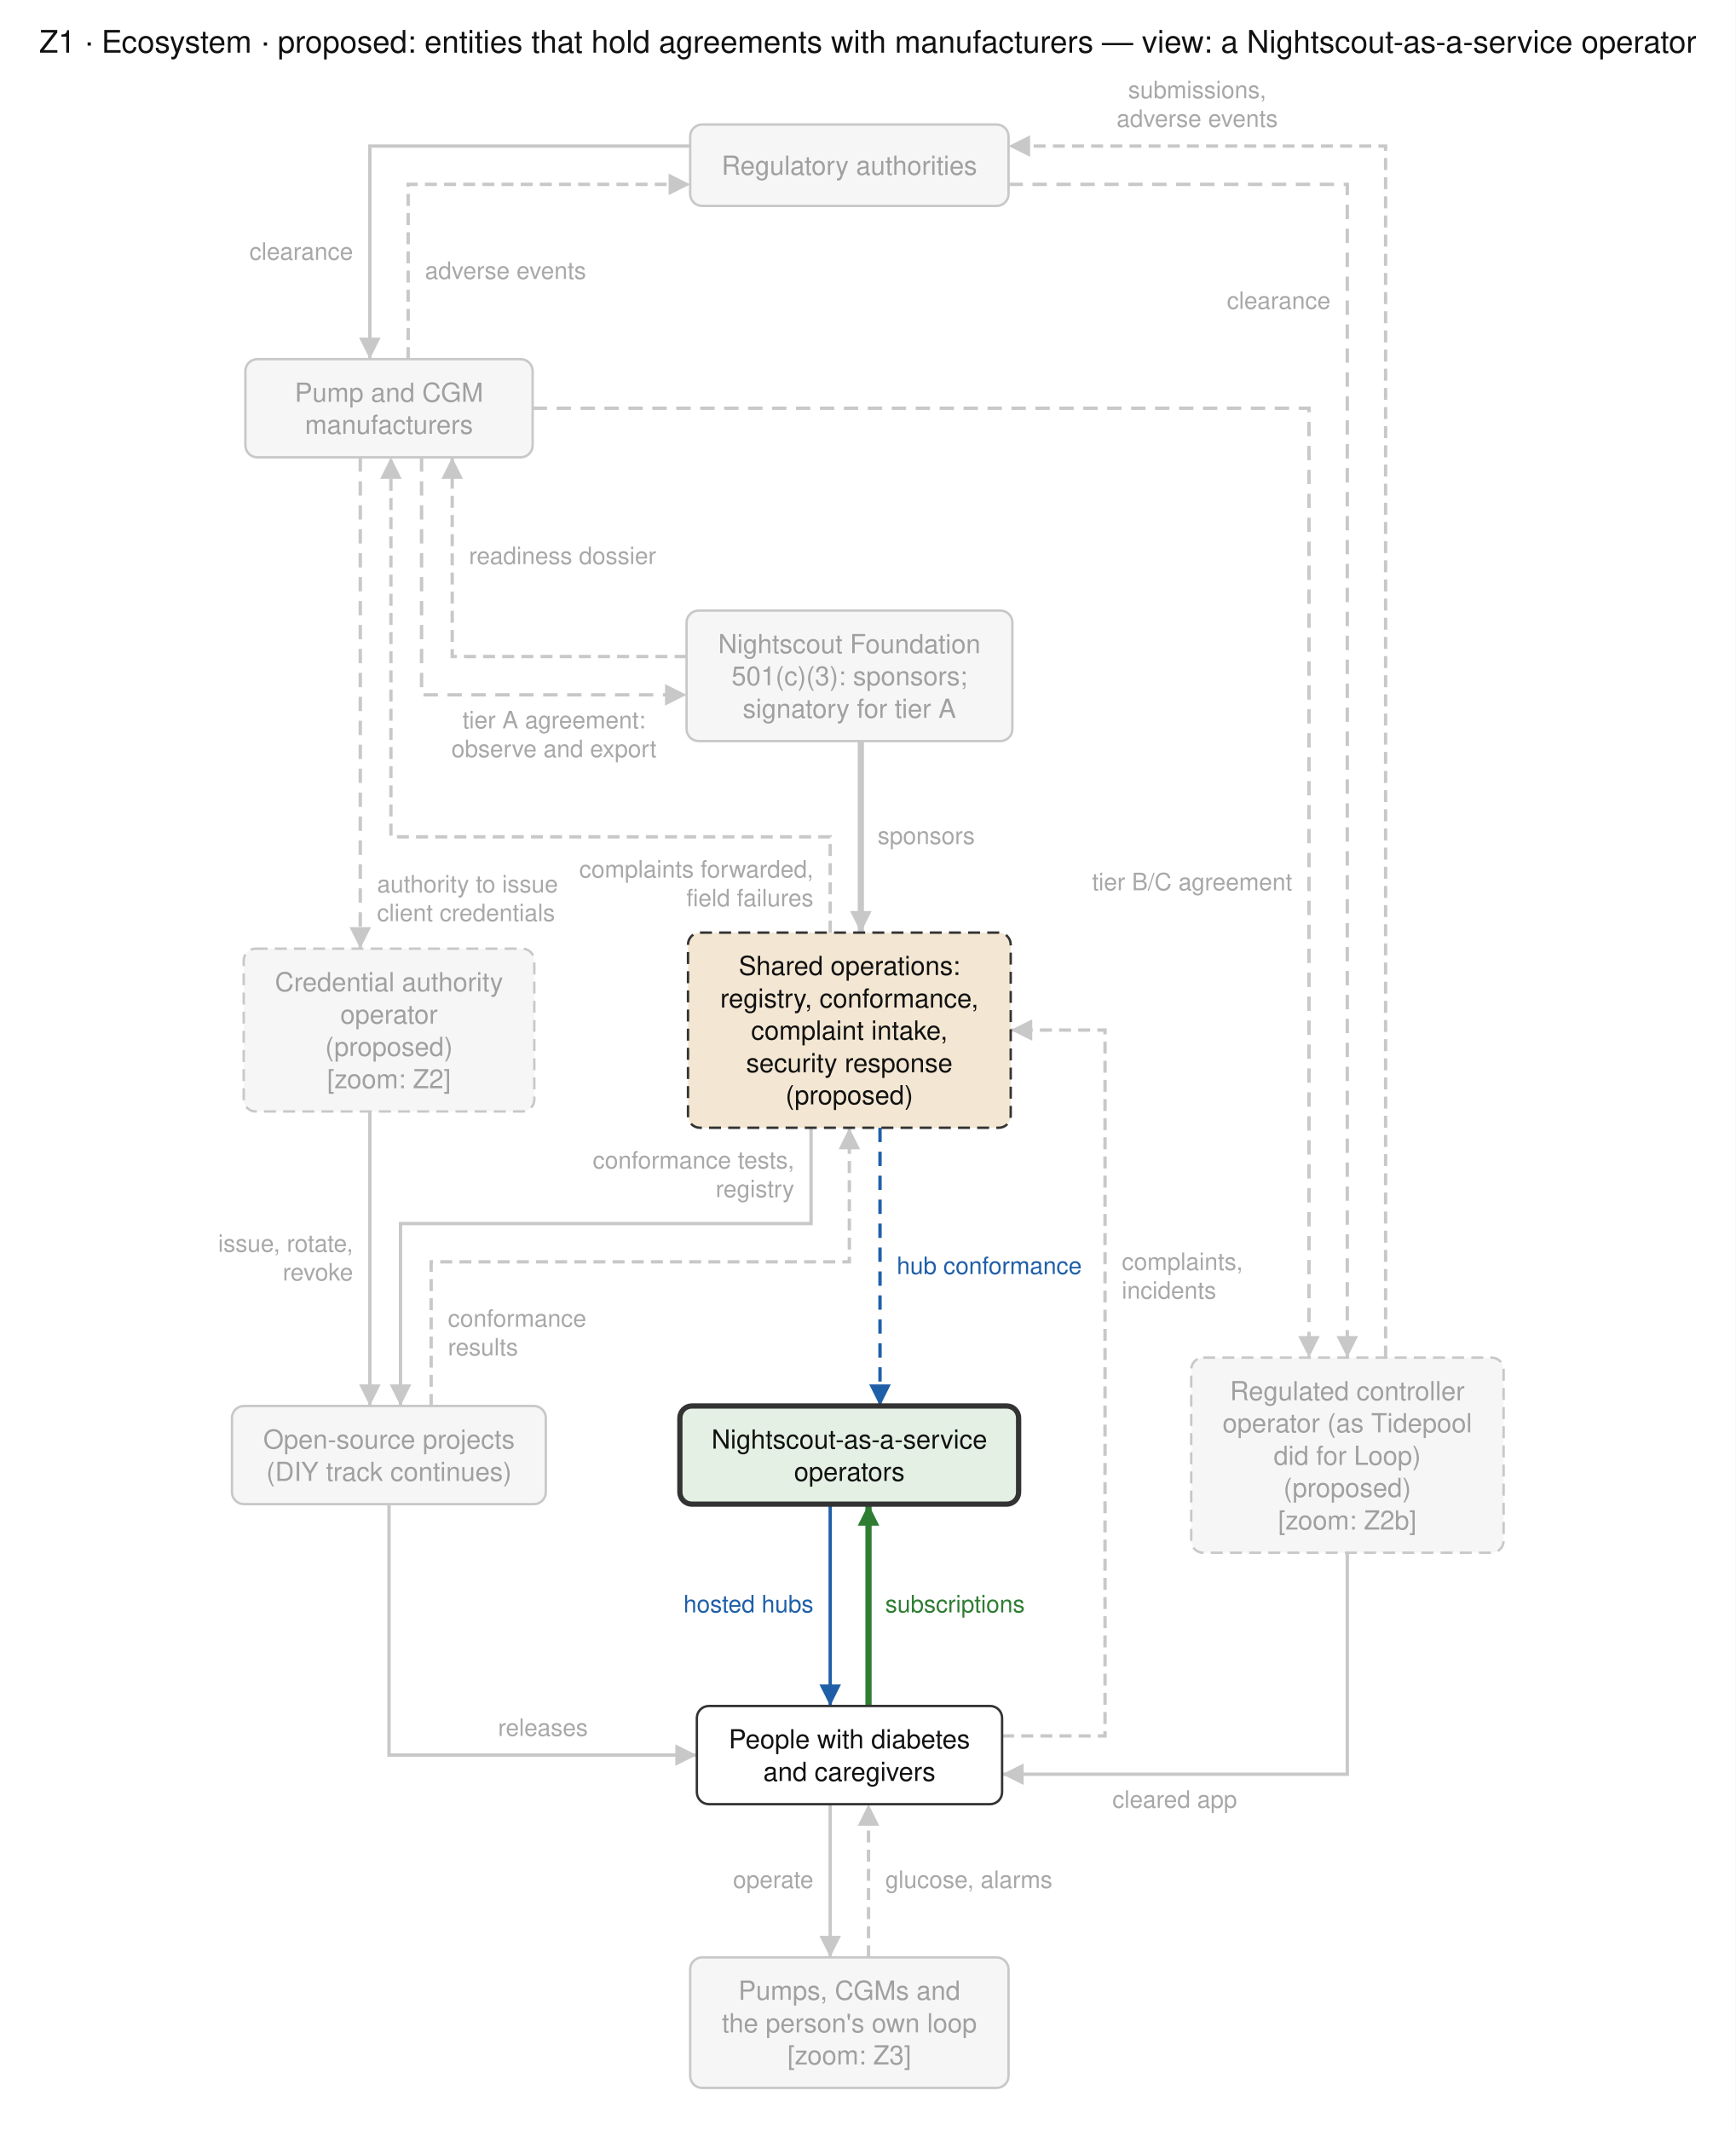
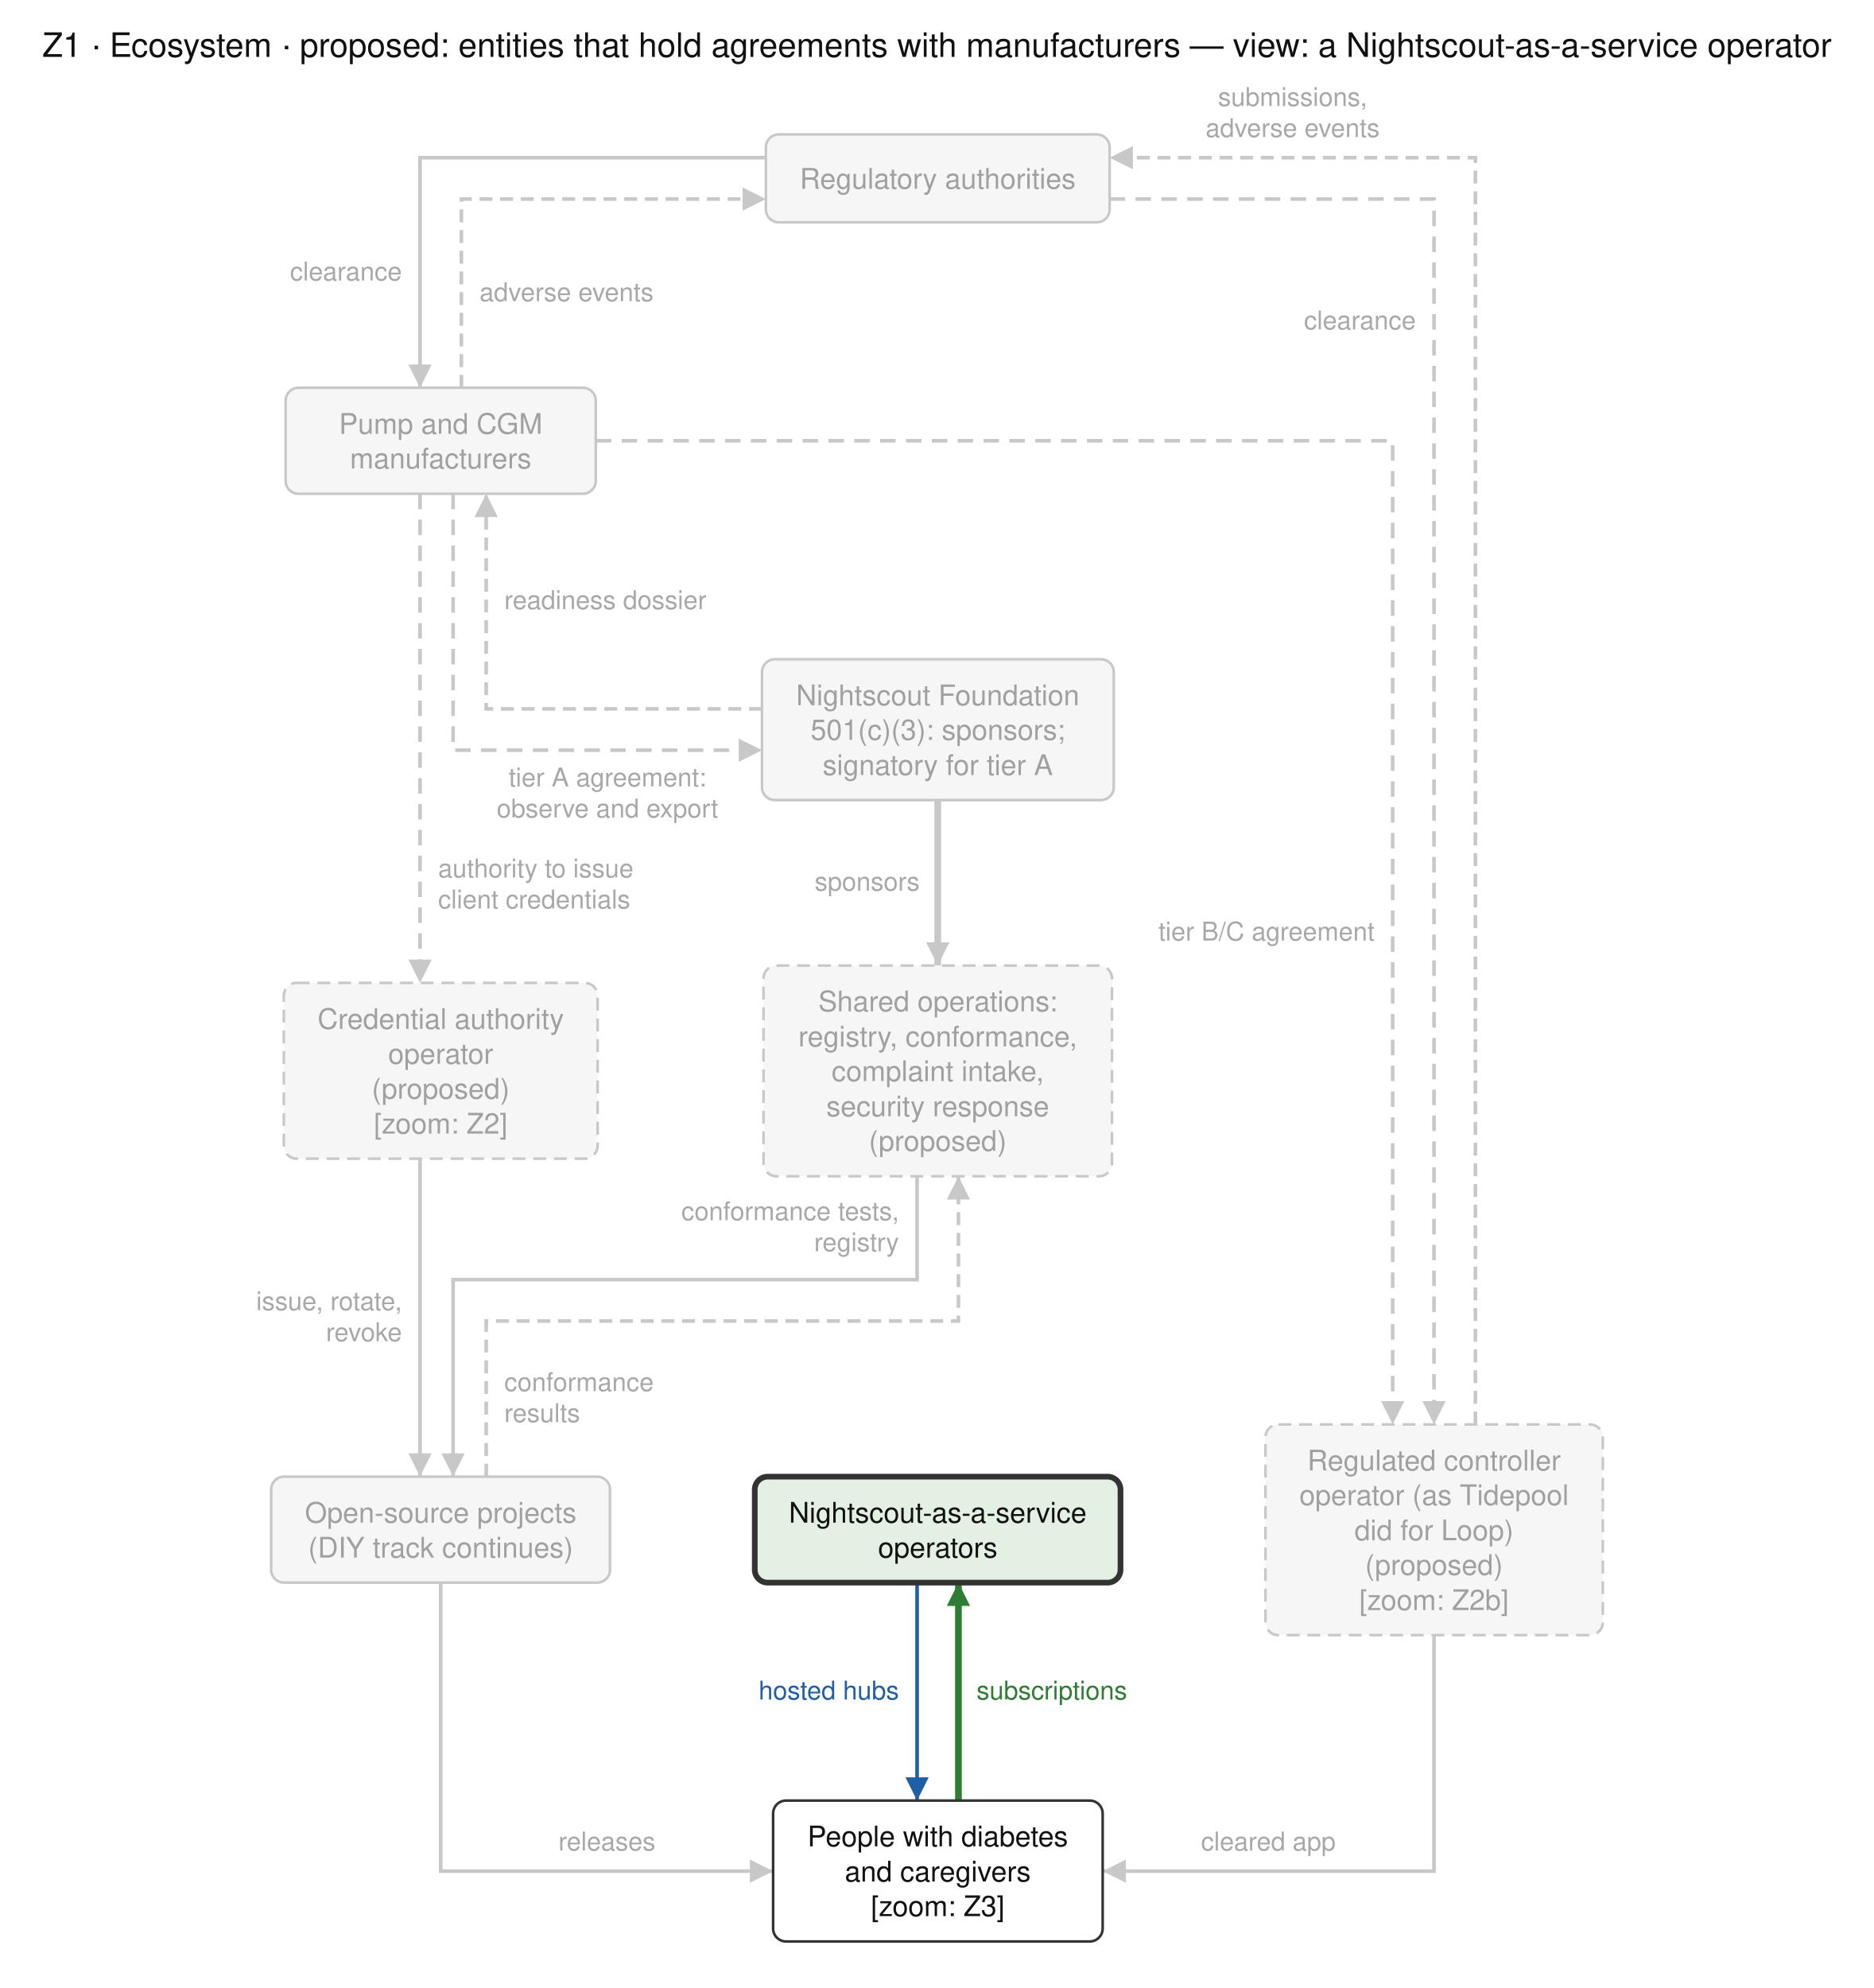
- <svg xmlns="http://www.w3.org/2000/svg" width="725" height="890" viewBox="0 0 725 890" font-family="Helvetica, Arial, sans-serif">
+ <svg xmlns="http://www.w3.org/2000/svg" width="725" height="769" viewBox="0 0 725 769" font-family="Helvetica, Arial, sans-serif">
  <defs>
    <marker id="ah1f5fa8" viewBox="0 0 10 10" refX="10" refY="5" markerUnits="userSpaceOnUse" markerWidth="9" markerHeight="9" orient="auto-start-reverse">
      <path d="M0,0 L10,5 L0,10 z" fill="#1f5fa8" />
    </marker>
    <marker id="ah2e7d32" viewBox="0 0 10 10" refX="10" refY="5" markerUnits="userSpaceOnUse" markerWidth="9" markerHeight="9" orient="auto-start-reverse">
      <path d="M0,0 L10,5 L0,10 z" fill="#2e7d32" />
    </marker>
    <marker id="ah555555" viewBox="0 0 10 10" refX="10" refY="5" markerUnits="userSpaceOnUse" markerWidth="9" markerHeight="9" orient="auto-start-reverse">
      <path d="M0,0 L10,5 L0,10 z" fill="#555555" />
    </marker>
    <marker id="ah888888" viewBox="0 0 10 10" refX="10" refY="5" markerUnits="userSpaceOnUse" markerWidth="9" markerHeight="9" orient="auto-start-reverse">
      <path d="M0,0 L10,5 L0,10 z" fill="#888888" />
    </marker>
    <marker id="ahb5541b" viewBox="0 0 10 10" refX="10" refY="5" markerUnits="userSpaceOnUse" markerWidth="9" markerHeight="9" orient="auto-start-reverse">
      <path d="M0,0 L10,5 L0,10 z" fill="#b5541b" />
    </marker>
    <marker id="ahc8c8c8" viewBox="0 0 10 10" refX="10" refY="5" markerUnits="userSpaceOnUse" markerWidth="9" markerHeight="9" orient="auto-start-reverse">
      <path d="M0,0 L10,5 L0,10 z" fill="#c8c8c8" />
    </marker>
  </defs>
-   <rect x="0" y="0" width="725" height="890" fill="#ffffff" />
+   <rect x="0" y="0" width="725" height="769" fill="#ffffff" />
  <text x="362.5" y="22" font-size="13" text-anchor="middle" fill="#111">Z1 · Ecosystem · proposed: entities that hold agreements with manufacturers — view: a Nightscout-as-a-service operator</text>
-   <g transform="translate(78.9,0.0)">
+   <g transform="translate(86.9,0.0)">
    <g class="edge">
      <path class="edge" d="M209.4,61.0 L75.6,61.0 L75.6,150.0" fill="none" stroke="#c8c8c8" stroke-width="1.4" stroke-linecap="butt" marker-end="url(#ahc8c8c8)" />
    </g>
    <g class="edge">
      <path class="edge" d="M91.6,150.0 L91.6,77.0 L209.4,77.0" fill="none" stroke="#c8c8c8" stroke-width="1.4" stroke-dasharray="5,3" stroke-linecap="butt" marker-end="url(#ahc8c8c8)" />
    </g>
    <g class="edge">
-       <path class="edge" d="M342.4,77.0 L483.9,77.0 L483.9,567.0" fill="none" stroke="#c8c8c8" stroke-width="1.4" stroke-dasharray="6,4" stroke-linecap="butt" marker-end="url(#ahc8c8c8)" />
+       <path class="edge" d="M342.4,77.0 L467.9,77.0 L467.9,551.0" fill="none" stroke="#c8c8c8" stroke-width="1.4" stroke-dasharray="6,4" stroke-linecap="butt" marker-end="url(#ahc8c8c8)" />
    </g>
    <g class="edge">
-       <path class="edge" d="M499.9,567.0 L499.9,61.0 L342.4,61.0" fill="none" stroke="#c8c8c8" stroke-width="1.4" stroke-dasharray="5,3" stroke-linecap="butt" marker-end="url(#ahc8c8c8)" />
+       <path class="edge" d="M483.9,551.0 L483.9,61.0 L342.4,61.0" fill="none" stroke="#c8c8c8" stroke-width="1.4" stroke-dasharray="5,3" stroke-linecap="butt" marker-end="url(#ahc8c8c8)" />
    </g>
    <g class="edge">
-       <path class="edge" d="M97.2,191.0 L97.2,290.2 L207.9,290.2" fill="none" stroke="#c8c8c8" stroke-width="1.4" stroke-dasharray="6,4" stroke-linecap="butt" marker-end="url(#ahc8c8c8)" />
+       <path class="edge" d="M88.4,191.0 L88.4,290.2 L207.9,290.2" fill="none" stroke="#c8c8c8" stroke-width="1.4" stroke-dasharray="6,4" stroke-linecap="butt" marker-end="url(#ahc8c8c8)" />
    </g>
    <g class="edge">
-       <path class="edge" d="M207.9,274.2 L110.0,274.2 L110.0,191.0" fill="none" stroke="#c8c8c8" stroke-width="1.4" stroke-dasharray="5,3" stroke-linecap="butt" marker-end="url(#ahc8c8c8)" />
+       <path class="edge" d="M207.9,274.2 L101.2,274.2 L101.2,191.0" fill="none" stroke="#c8c8c8" stroke-width="1.4" stroke-dasharray="5,3" stroke-linecap="butt" marker-end="url(#ahc8c8c8)" />
    </g>
    <g class="edge">
-       <path class="edge" d="M71.6,191.0 L71.6,396.2" fill="none" stroke="#c8c8c8" stroke-width="1.4" stroke-dasharray="6,4" stroke-linecap="butt" marker-end="url(#ahc8c8c8)" />
+       <path class="edge" d="M75.6,191.0 L75.6,380.2" fill="none" stroke="#c8c8c8" stroke-width="1.4" stroke-dasharray="6,4" stroke-linecap="butt" marker-end="url(#ahc8c8c8)" />
    </g>
    <g class="edge">
-       <path class="edge" d="M143.6,170.5 L467.9,170.5 L467.9,567.0" fill="none" stroke="#c8c8c8" stroke-width="1.4" stroke-dasharray="6,4" stroke-linecap="butt" marker-end="url(#ahc8c8c8)" />
+       <path class="edge" d="M143.6,170.5 L451.9,170.5 L451.9,551.0" fill="none" stroke="#c8c8c8" stroke-width="1.4" stroke-dasharray="6,4" stroke-linecap="butt" marker-end="url(#ahc8c8c8)" />
    </g>
    <g class="edge">
-       <path class="edge" d="M280.7,309.5 L280.7,389.5" fill="none" stroke="#c8c8c8" stroke-width="2.6" stroke-linecap="butt" marker-end="url(#ahc8c8c8)" />
+       <path class="edge" d="M275.9,309.5 L275.9,373.5" fill="none" stroke="#c8c8c8" stroke-width="2.6" stroke-linecap="butt" marker-end="url(#ahc8c8c8)" />
    </g>
    <g class="edge">
-       <path class="edge" d="M267.9,389.5 L267.9,349.5 L84.4,349.5 L84.4,191.0" fill="none" stroke="#c8c8c8" stroke-width="1.4" stroke-dasharray="5,3" stroke-linecap="butt" marker-end="url(#ahc8c8c8)" />
+       <path class="edge" d="M75.6,448.2 L75.6,571.2" fill="none" stroke="#c8c8c8" stroke-width="1.4" stroke-linecap="butt" marker-end="url(#ahc8c8c8)" />
    </g>
    <g class="edge">
-       <path class="edge" d="M75.6,464.2 L75.6,587.2" fill="none" stroke="#c8c8c8" stroke-width="1.4" stroke-linecap="butt" marker-end="url(#ahc8c8c8)" />
+       <path class="edge" d="M267.9,455.0 L267.9,495.0 L88.4,495.0 L88.4,571.2" fill="none" stroke="#c8c8c8" stroke-width="1.4" stroke-linecap="butt" marker-end="url(#ahc8c8c8)" />
    </g>
    <g class="edge">
-       <path class="edge" d="M259.9,471.0 L259.9,511.0 L88.4,511.0 L88.4,587.2" fill="none" stroke="#c8c8c8" stroke-width="1.4" stroke-linecap="butt" marker-end="url(#ahc8c8c8)" />
+       <path class="edge" d="M101.2,571.2 L101.2,511.0 L283.9,511.0 L283.9,455.0" fill="none" stroke="#c8c8c8" stroke-width="1.4" stroke-dasharray="5,3" stroke-linecap="butt" marker-end="url(#ahc8c8c8)" />
    </g>
    <g class="edge">
-       <path class="edge" d="M101.2,587.2 L101.2,527.0 L275.9,527.0 L275.9,471.0" fill="none" stroke="#c8c8c8" stroke-width="1.4" stroke-dasharray="5,3" stroke-linecap="butt" marker-end="url(#ahc8c8c8)" />
+       <path class="edge" d="M267.9,612.2 L267.9,696.5" fill="none" stroke="#1f5fa8" stroke-width="1.4" stroke-linecap="butt" marker-end="url(#ah1f5fa8)" />
    </g>
    <g class="edge">
-       <path class="edge" d="M288.7,471.0 L288.7,587.2" fill="none" stroke="#1f5fa8" stroke-width="1.4" stroke-dasharray="6,4" stroke-linecap="butt" marker-end="url(#ah1f5fa8)" />
+       <path class="edge" d="M283.9,696.5 L283.9,612.2" fill="none" stroke="#2e7d32" stroke-width="2.6" stroke-linecap="butt" marker-end="url(#ah2e7d32)" />
    </g>
    <g class="edge">
-       <path class="edge" d="M267.9,628.2 L267.9,712.5" fill="none" stroke="#1f5fa8" stroke-width="1.4" stroke-linecap="butt" marker-end="url(#ah1f5fa8)" />
+       <path class="edge" d="M467.9,632.5 L467.9,723.8 L339.7,723.8" fill="none" stroke="#c8c8c8" stroke-width="1.4" stroke-linecap="butt" marker-end="url(#ahc8c8c8)" />
    </g>
    <g class="edge">
-       <path class="edge" d="M283.9,712.5 L283.9,628.2" fill="none" stroke="#2e7d32" stroke-width="2.6" stroke-linecap="butt" marker-end="url(#ah2e7d32)" />
-     </g>
-     <g class="edge">
-       <path class="edge" d="M483.9,648.5 L483.9,741.0 L339.7,741.0" fill="none" stroke="#c8c8c8" stroke-width="1.4" stroke-linecap="butt" marker-end="url(#ahc8c8c8)" />
-     </g>
-     <g class="edge">
-       <path class="edge" d="M83.6,628.2 L83.6,733.0 L212.2,733.0" fill="none" stroke="#c8c8c8" stroke-width="1.4" stroke-linecap="butt" marker-end="url(#ahc8c8c8)" />
-     </g>
-     <g class="edge">
-       <path class="edge" d="M339.7,725.0 L382.7,725.0 L382.7,430.2 L343.3,430.2" fill="none" stroke="#c8c8c8" stroke-width="1.4" stroke-dasharray="5,3" stroke-linecap="butt" marker-end="url(#ahc8c8c8)" />
-     </g>
-     <g class="edge">
-       <path class="edge" d="M267.9,753.5 L267.9,817.5" fill="none" stroke="#c8c8c8" stroke-width="1.4" stroke-linecap="butt" marker-end="url(#ahc8c8c8)" />
-     </g>
-     <g class="edge">
-       <path class="edge" d="M283.9,817.5 L283.9,753.5" fill="none" stroke="#c8c8c8" stroke-width="1.4" stroke-dasharray="5,3" stroke-linecap="butt" marker-end="url(#ahc8c8c8)" />
+       <path class="edge" d="M83.6,612.2 L83.6,723.8 L212.2,723.8" fill="none" stroke="#c8c8c8" stroke-width="1.4" stroke-linecap="butt" marker-end="url(#ahc8c8c8)" />
    </g>
    <g class="node" data-id="reg">
      <rect x="209.4" y="52.0" width="133.0" height="34.0" rx="5" fill="#f6f6f6" stroke="#c8c8c8" stroke-width="1" />
      <text x="275.9" y="73.0" font-size="11" text-anchor="middle" fill="#a0a0a0">Regulatory authorities</text>
    </g>
    <g class="node" data-id="mfr">
      <rect x="23.6" y="150.0" width="120.0" height="41.0" rx="5" fill="#f6f6f6" stroke="#c8c8c8" stroke-width="1" />
      <text x="83.6" y="167.8" font-size="11" text-anchor="middle" fill="#a0a0a0">Pump and CGM</text>
      <text x="83.6" y="181.2" font-size="11" text-anchor="middle" fill="#a0a0a0">manufacturers</text>
    </g>
    <g class="node" data-id="fdn">
      <rect x="207.9" y="255.0" width="136.1" height="54.5" rx="5" fill="#f6f6f6" stroke="#c8c8c8" stroke-width="1" />
      <text x="275.9" y="272.8" font-size="11" text-anchor="middle" fill="#a0a0a0">Nightscout Foundation</text>
      <text x="275.9" y="286.2" font-size="11" text-anchor="middle" fill="#a0a0a0">501(c)(3): sponsors;</text>
      <text x="275.9" y="299.8" font-size="11" text-anchor="middle" fill="#a0a0a0">signatory for tier A</text>
    </g>
    <g class="node" data-id="cred">
-       <rect x="22.9" y="396.2" width="121.4" height="68.0" rx="5" fill="#f6f6f6" stroke="#c8c8c8" stroke-width="1" stroke-dasharray="5,3" />
-       <text x="83.6" y="414.0" font-size="11" text-anchor="middle" fill="#a0a0a0">Credential authority</text>
-       <text x="83.6" y="427.5" font-size="11" text-anchor="middle" fill="#a0a0a0">operator</text>
-       <text x="83.6" y="441.0" font-size="11" text-anchor="middle" fill="#a0a0a0">(proposed)</text>
-       <text x="83.6" y="454.5" font-size="11" text-anchor="middle" fill="#a0a0a0">[zoom: Z2]</text>
+       <rect x="22.9" y="380.2" width="121.4" height="68.0" rx="5" fill="#f6f6f6" stroke="#c8c8c8" stroke-width="1" stroke-dasharray="5,3" />
+       <text x="83.6" y="398.0" font-size="11" text-anchor="middle" fill="#a0a0a0">Credential authority</text>
+       <text x="83.6" y="411.5" font-size="11" text-anchor="middle" fill="#a0a0a0">operator</text>
+       <text x="83.6" y="425.0" font-size="11" text-anchor="middle" fill="#a0a0a0">(proposed)</text>
+       <text x="83.6" y="438.5" font-size="11" text-anchor="middle" fill="#a0a0a0">[zoom: Z2]</text>
    </g>
    <g class="node" data-id="ops">
-       <rect x="208.5" y="389.5" width="134.8" height="81.5" rx="5" fill="#f3e7d3" stroke="#333333" stroke-width="1" stroke-dasharray="5,3" />
-       <text x="275.9" y="407.2" font-size="11" text-anchor="middle" fill="#111111">Shared operations:</text>
-       <text x="275.9" y="420.8" font-size="11" text-anchor="middle" fill="#111111">registry, conformance,</text>
-       <text x="275.9" y="434.2" font-size="11" text-anchor="middle" fill="#111111">complaint intake,</text>
-       <text x="275.9" y="447.8" font-size="11" text-anchor="middle" fill="#111111">security response</text>
-       <text x="275.9" y="461.2" font-size="11" text-anchor="middle" fill="#111111">(proposed)</text>
+       <rect x="208.5" y="373.5" width="134.8" height="81.5" rx="5" fill="#f6f6f6" stroke="#c8c8c8" stroke-width="1" stroke-dasharray="5,3" />
+       <text x="275.9" y="391.2" font-size="11" text-anchor="middle" fill="#a0a0a0">Shared operations:</text>
+       <text x="275.9" y="404.8" font-size="11" text-anchor="middle" fill="#a0a0a0">registry, conformance,</text>
+       <text x="275.9" y="418.2" font-size="11" text-anchor="middle" fill="#a0a0a0">complaint intake,</text>
+       <text x="275.9" y="431.8" font-size="11" text-anchor="middle" fill="#a0a0a0">security response</text>
+       <text x="275.9" y="445.2" font-size="11" text-anchor="middle" fill="#a0a0a0">(proposed)</text>
    </g>
    <g class="node" data-id="projects">
-       <rect x="18.0" y="587.2" width="131.1" height="41.0" rx="5" fill="#f6f6f6" stroke="#c8c8c8" stroke-width="1" />
-       <text x="83.6" y="605.0" font-size="11" text-anchor="middle" fill="#a0a0a0">Open-source projects</text>
-       <text x="83.6" y="618.5" font-size="11" text-anchor="middle" fill="#a0a0a0">(DIY track continues)</text>
+       <rect x="18.0" y="571.2" width="131.1" height="41.0" rx="5" fill="#f6f6f6" stroke="#c8c8c8" stroke-width="1" />
+       <text x="83.6" y="589.0" font-size="11" text-anchor="middle" fill="#a0a0a0">Open-source projects</text>
+       <text x="83.6" y="602.5" font-size="11" text-anchor="middle" fill="#a0a0a0">(DIY track continues)</text>
    </g>
    <g class="node" data-id="nsaas">
-       <rect x="205.1" y="587.2" width="141.5" height="41.0" rx="5" fill="#e3f0e3" stroke="#333333" stroke-width="2.2" />
-       <text x="275.9" y="605.0" font-size="11" text-anchor="middle" fill="#111111">Nightscout-as-a-service</text>
-       <text x="275.9" y="618.5" font-size="11" text-anchor="middle" fill="#111111">operators</text>
+       <rect x="205.1" y="571.2" width="141.5" height="41.0" rx="5" fill="#e3f0e3" stroke="#333333" stroke-width="2.2" />
+       <text x="275.9" y="589.0" font-size="11" text-anchor="middle" fill="#111111">Nightscout-as-a-service</text>
+       <text x="275.9" y="602.5" font-size="11" text-anchor="middle" fill="#111111">operators</text>
    </g>
    <g class="node" data-id="laas">
-       <rect x="418.7" y="567.0" width="130.5" height="81.5" rx="5" fill="#f6f6f6" stroke="#c8c8c8" stroke-width="1" stroke-dasharray="5,3" />
-       <text x="483.9" y="584.8" font-size="11" text-anchor="middle" fill="#a0a0a0">Regulated controller</text>
-       <text x="483.9" y="598.2" font-size="11" text-anchor="middle" fill="#a0a0a0">operator (as Tidepool</text>
-       <text x="483.9" y="611.8" font-size="11" text-anchor="middle" fill="#a0a0a0">did for Loop)</text>
-       <text x="483.9" y="625.2" font-size="11" text-anchor="middle" fill="#a0a0a0">(proposed)</text>
-       <text x="483.9" y="638.8" font-size="11" text-anchor="middle" fill="#a0a0a0">[zoom: Z2b]</text>
+       <rect x="402.7" y="551.0" width="130.5" height="81.5" rx="5" fill="#f6f6f6" stroke="#c8c8c8" stroke-width="1" stroke-dasharray="5,3" />
+       <text x="467.9" y="568.8" font-size="11" text-anchor="middle" fill="#a0a0a0">Regulated controller</text>
+       <text x="467.9" y="582.2" font-size="11" text-anchor="middle" fill="#a0a0a0">operator (as Tidepool</text>
+       <text x="467.9" y="595.8" font-size="11" text-anchor="middle" fill="#a0a0a0">did for Loop)</text>
+       <text x="467.9" y="609.2" font-size="11" text-anchor="middle" fill="#a0a0a0">(proposed)</text>
+       <text x="467.9" y="622.8" font-size="11" text-anchor="middle" fill="#a0a0a0">[zoom: Z2b]</text>
    </g>
    <g class="node" data-id="people">
-       <rect x="212.2" y="712.5" width="127.5" height="41.0" rx="5" fill="#ffffff" stroke="#333333" stroke-width="1" />
-       <text x="275.9" y="730.2" font-size="11" text-anchor="middle" fill="#111111">People with diabetes</text>
-       <text x="275.9" y="743.8" font-size="11" text-anchor="middle" fill="#111111">and caregivers</text>
-     </g>
-     <g class="node" data-id="devices">
-       <rect x="209.4" y="817.5" width="133.0" height="54.5" rx="5" fill="#f6f6f6" stroke="#c8c8c8" stroke-width="1" />
-       <text x="275.9" y="835.2" font-size="11" text-anchor="middle" fill="#a0a0a0">Pumps, CGMs and</text>
-       <text x="275.9" y="848.8" font-size="11" text-anchor="middle" fill="#a0a0a0">the person's own loop</text>
-       <text x="275.9" y="862.2" font-size="11" text-anchor="middle" fill="#a0a0a0">[zoom: Z3]</text>
+       <rect x="212.2" y="696.5" width="127.5" height="54.5" rx="5" fill="#ffffff" stroke="#333333" stroke-width="1" />
+       <text x="275.9" y="714.2" font-size="11" text-anchor="middle" fill="#111111">People with diabetes</text>
+       <text x="275.9" y="727.8" font-size="11" text-anchor="middle" fill="#111111">and caregivers</text>
+       <text x="275.9" y="741.2" font-size="11" text-anchor="middle" fill="#111111">[zoom: Z3]</text>
    </g>
    <g class="elabel" data-k="0">
      <text x="68.6" y="108.5" font-size="10" text-anchor="end" fill="#a8a8a8">clearance</text>
    </g>
    <g class="elabel" data-k="1">
      <text x="98.6" y="116.5" font-size="10" text-anchor="start" fill="#a8a8a8">adverse events</text>
    </g>
    <g class="elabel" data-k="2">
-       <text x="476.9" y="129.0" font-size="10" text-anchor="end" fill="#a8a8a8">clearance</text>
+       <text x="460.9" y="127.4" font-size="10" text-anchor="end" fill="#a8a8a8">clearance</text>
    </g>
    <g class="elabel" data-k="3">
-       <text x="421.2" y="41.0" font-size="10" text-anchor="middle" fill="#a8a8a8">submissions,</text>
-       <text x="421.2" y="53.0" font-size="10" text-anchor="middle" fill="#a8a8a8">adverse events</text>
+       <text x="413.2" y="41.0" font-size="10" text-anchor="middle" fill="#a8a8a8">submissions,</text>
+       <text x="413.2" y="53.0" font-size="10" text-anchor="middle" fill="#a8a8a8">adverse events</text>
    </g>
    <g class="elabel" data-k="4">
-       <text x="152.5" y="304.2" font-size="10" text-anchor="middle" fill="#a8a8a8">tier A agreement:</text>
-       <text x="152.5" y="316.2" font-size="10" text-anchor="middle" fill="#a8a8a8">observe and export</text>
+       <text x="148.1" y="304.2" font-size="10" text-anchor="middle" fill="#a8a8a8">tier A agreement:</text>
+       <text x="148.1" y="316.2" font-size="10" text-anchor="middle" fill="#a8a8a8">observe and export</text>
    </g>
    <g class="elabel" data-k="5">
-       <text x="117.0" y="235.6" font-size="10" text-anchor="start" fill="#a8a8a8">readiness dossier</text>
+       <text x="108.2" y="235.6" font-size="10" text-anchor="start" fill="#a8a8a8">readiness dossier</text>
    </g>
    <g class="elabel" data-k="6">
-       <text x="78.6" y="372.7" font-size="10" text-anchor="start" fill="#a8a8a8">authority to issue</text>
-       <text x="78.6" y="384.7" font-size="10" text-anchor="start" fill="#a8a8a8">client credentials</text>
+       <text x="82.6" y="339.4" font-size="10" text-anchor="start" fill="#a8a8a8">authority to issue</text>
+       <text x="82.6" y="351.4" font-size="10" text-anchor="start" fill="#a8a8a8">client credentials</text>
    </g>
    <g class="elabel" data-k="7">
-       <text x="460.9" y="371.8" font-size="10" text-anchor="end" fill="#a8a8a8">tier B/C agreement</text>
+       <text x="444.9" y="363.8" font-size="10" text-anchor="end" fill="#a8a8a8">tier B/C agreement</text>
    </g>
    <g class="elabel" data-k="8">
-       <text x="287.7" y="352.5" font-size="10" text-anchor="start" fill="#a8a8a8">sponsors</text>
+       <text x="268.9" y="344.5" font-size="10" text-anchor="end" fill="#a8a8a8">sponsors</text>
    </g>
    <g class="elabel" data-k="9">
-       <text x="260.9" y="366.5" font-size="10" text-anchor="end" fill="#a8a8a8">complaints forwarded,</text>
-       <text x="260.9" y="378.5" font-size="10" text-anchor="end" fill="#a8a8a8">field failures</text>
+       <text x="68.6" y="506.8" font-size="10" text-anchor="end" fill="#a8a8a8">issue, rotate,</text>
+       <text x="68.6" y="518.8" font-size="10" text-anchor="end" fill="#a8a8a8">revoke</text>
    </g>
    <g class="elabel" data-k="10">
-       <text x="68.6" y="522.8" font-size="10" text-anchor="end" fill="#a8a8a8">issue, rotate,</text>
-       <text x="68.6" y="534.8" font-size="10" text-anchor="end" fill="#a8a8a8">revoke</text>
+       <text x="260.9" y="472.0" font-size="10" text-anchor="end" fill="#a8a8a8">conformance tests,</text>
+       <text x="260.9" y="484.0" font-size="10" text-anchor="end" fill="#a8a8a8">registry</text>
    </g>
    <g class="elabel" data-k="11">
-       <text x="252.9" y="488.0" font-size="10" text-anchor="end" fill="#a8a8a8">conformance tests,</text>
-       <text x="252.9" y="500.0" font-size="10" text-anchor="end" fill="#a8a8a8">registry</text>
+       <text x="108.2" y="538.1" font-size="10" text-anchor="start" fill="#a8a8a8">conformance</text>
+       <text x="108.2" y="550.1" font-size="10" text-anchor="start" fill="#a8a8a8">results</text>
    </g>
    <g class="elabel" data-k="12">
-       <text x="108.2" y="554.1" font-size="10" text-anchor="start" fill="#a8a8a8">conformance</text>
-       <text x="108.2" y="566.1" font-size="10" text-anchor="start" fill="#a8a8a8">results</text>
+       <text x="260.9" y="657.4" font-size="10" text-anchor="end" fill="#1f5fa8">hosted hubs</text>
    </g>
    <g class="elabel" data-k="13">
-       <text x="295.7" y="532.1" font-size="10" text-anchor="start" fill="#1f5fa8">hub conformance</text>
+       <text x="290.9" y="657.4" font-size="10" text-anchor="start" fill="#2e7d32">subscriptions</text>
    </g>
    <g class="elabel" data-k="14">
-       <text x="260.9" y="673.4" font-size="10" text-anchor="end" fill="#1f5fa8">hosted hubs</text>
+       <text x="403.8" y="715.8" font-size="10" text-anchor="middle" fill="#a8a8a8">cleared app</text>
    </g>
    <g class="elabel" data-k="15">
-       <text x="290.9" y="673.4" font-size="10" text-anchor="start" fill="#2e7d32">subscriptions</text>
-     </g>
-     <g class="elabel" data-k="16">
-       <text x="411.8" y="755.0" font-size="10" text-anchor="middle" fill="#a8a8a8">cleared app</text>
-     </g>
-     <g class="elabel" data-k="17">
-       <text x="147.9" y="725.0" font-size="10" text-anchor="middle" fill="#a8a8a8">releases</text>
-     </g>
-     <g class="elabel" data-k="18">
-       <text x="389.7" y="530.4" font-size="10" text-anchor="start" fill="#a8a8a8">complaints,</text>
-       <text x="389.7" y="542.4" font-size="10" text-anchor="start" fill="#a8a8a8">incidents</text>
-     </g>
-     <g class="elabel" data-k="19">
-       <text x="260.9" y="788.5" font-size="10" text-anchor="end" fill="#a8a8a8">operate</text>
-     </g>
-     <g class="elabel" data-k="20">
-       <text x="290.9" y="788.5" font-size="10" text-anchor="start" fill="#a8a8a8">glucose, alarms</text>
+       <text x="147.9" y="715.8" font-size="10" text-anchor="middle" fill="#a8a8a8">releases</text>
    </g>
  </g>
</svg>
